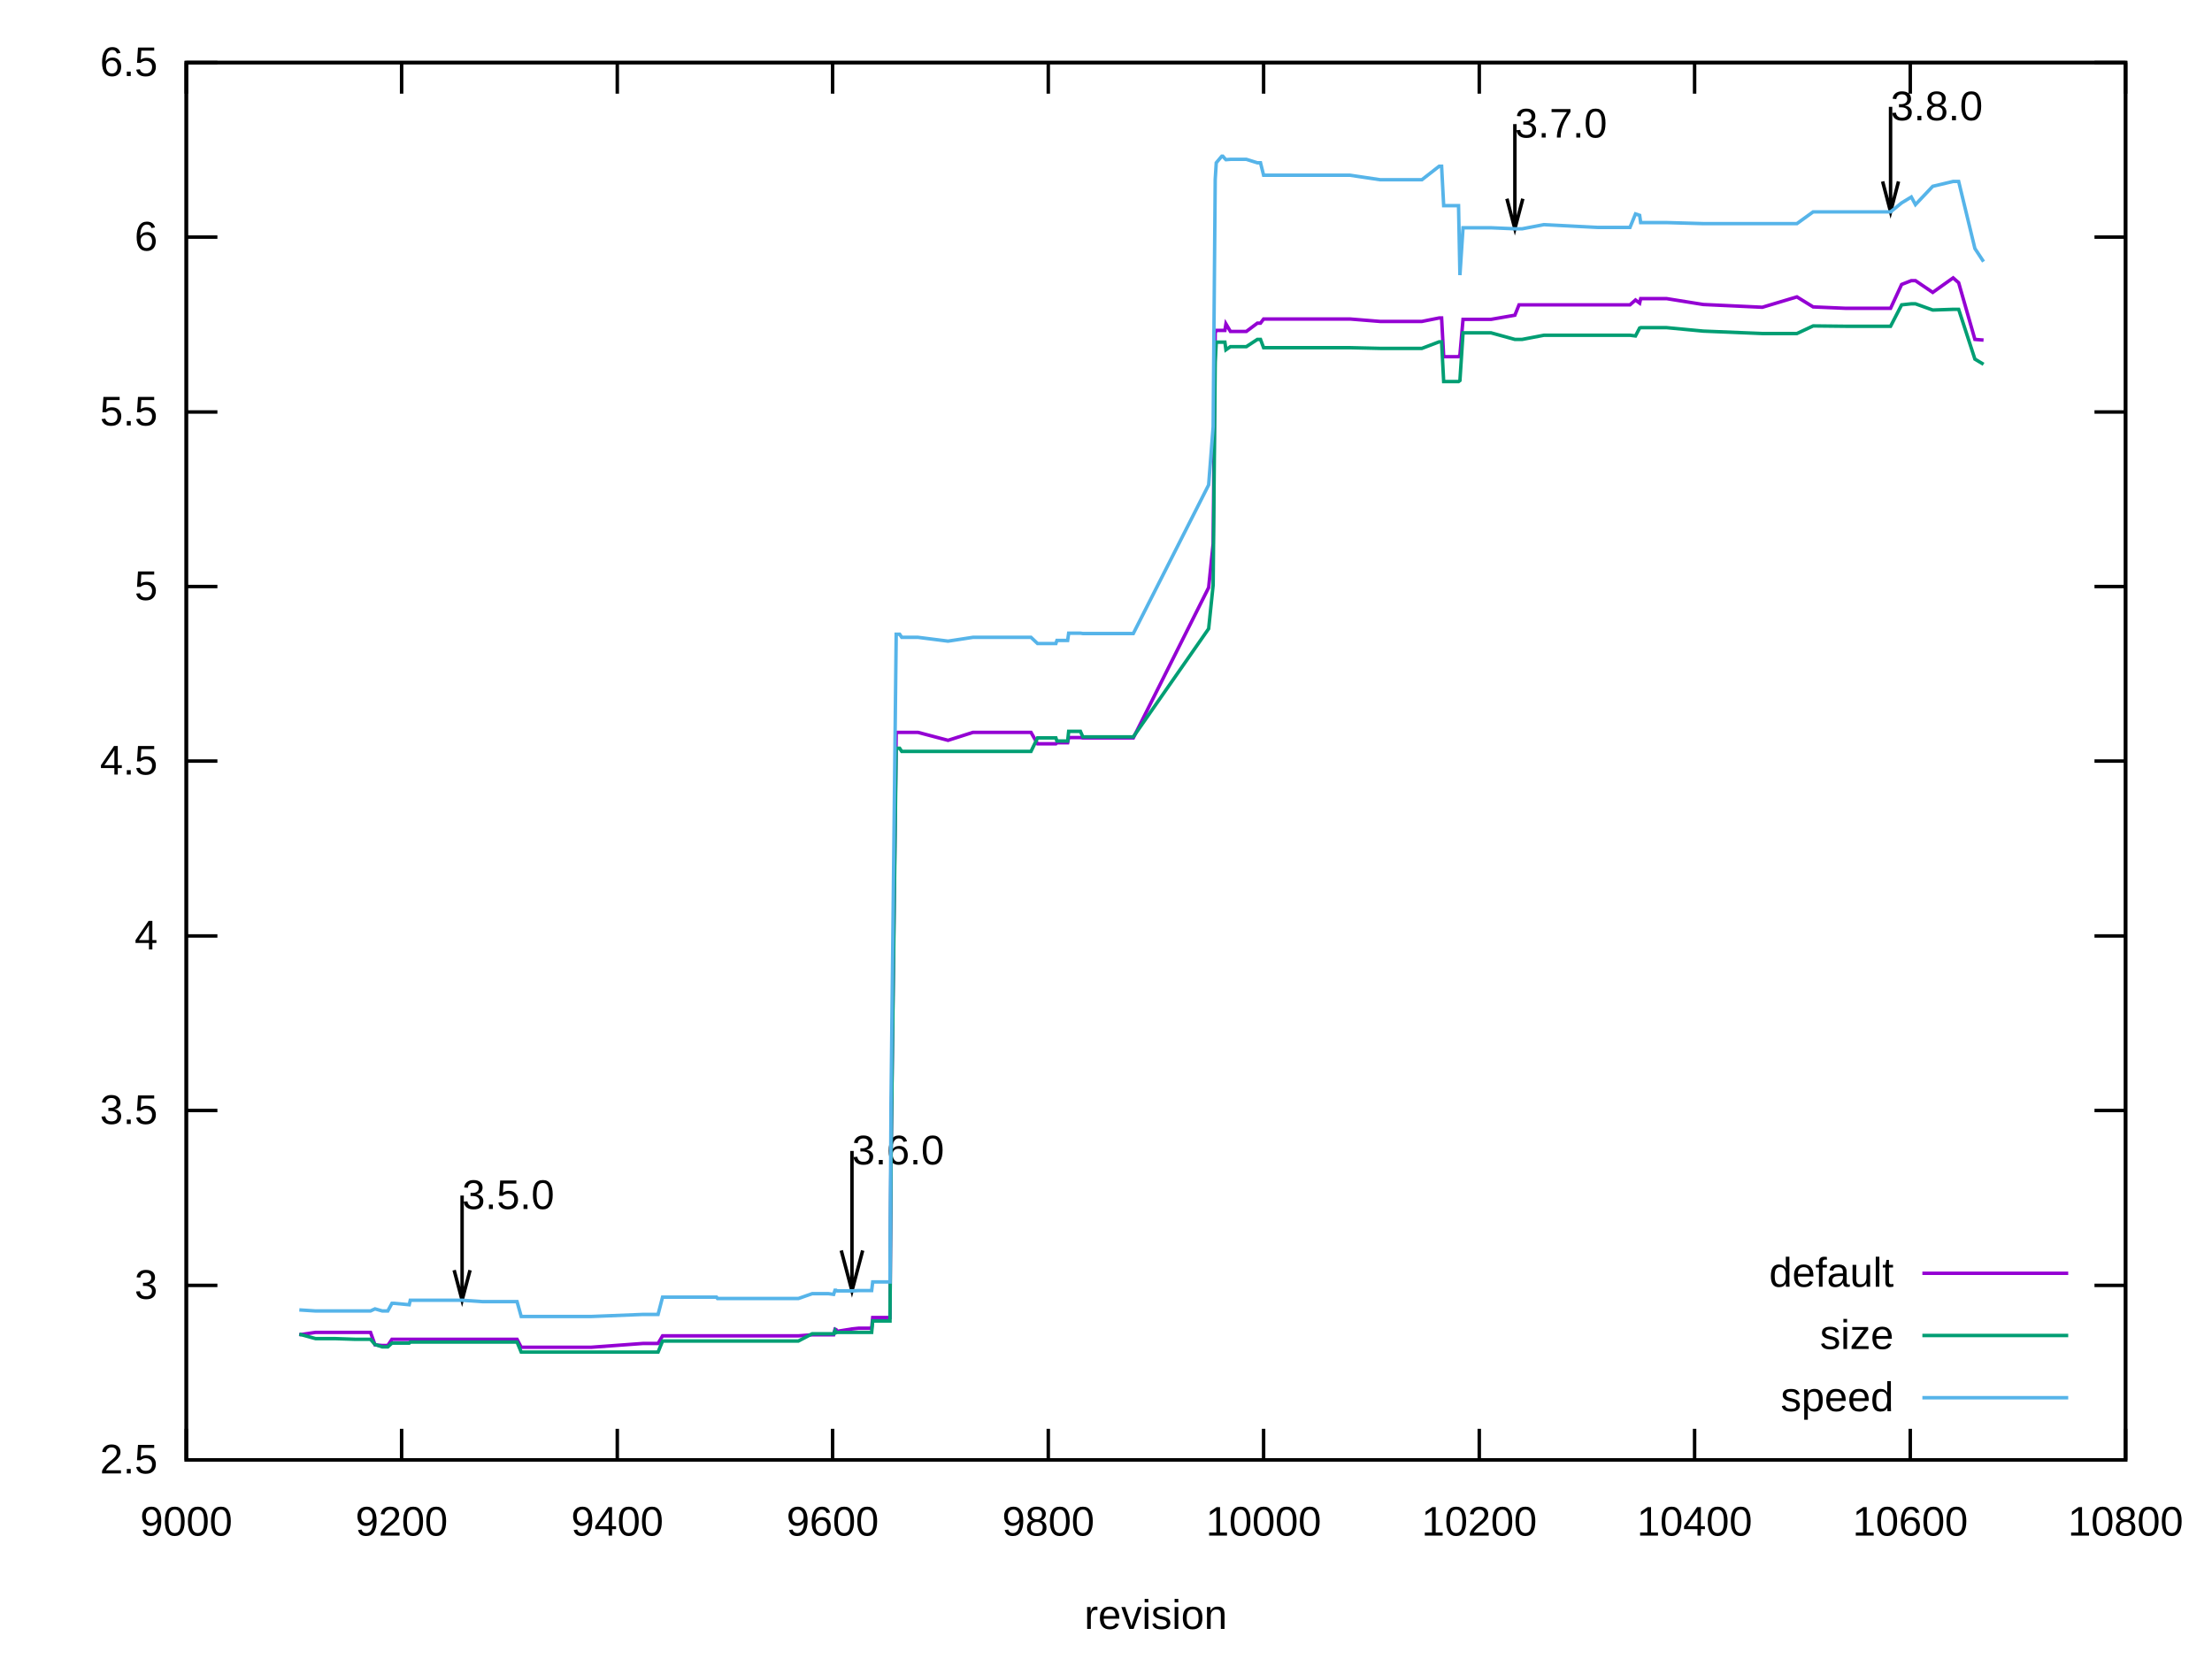
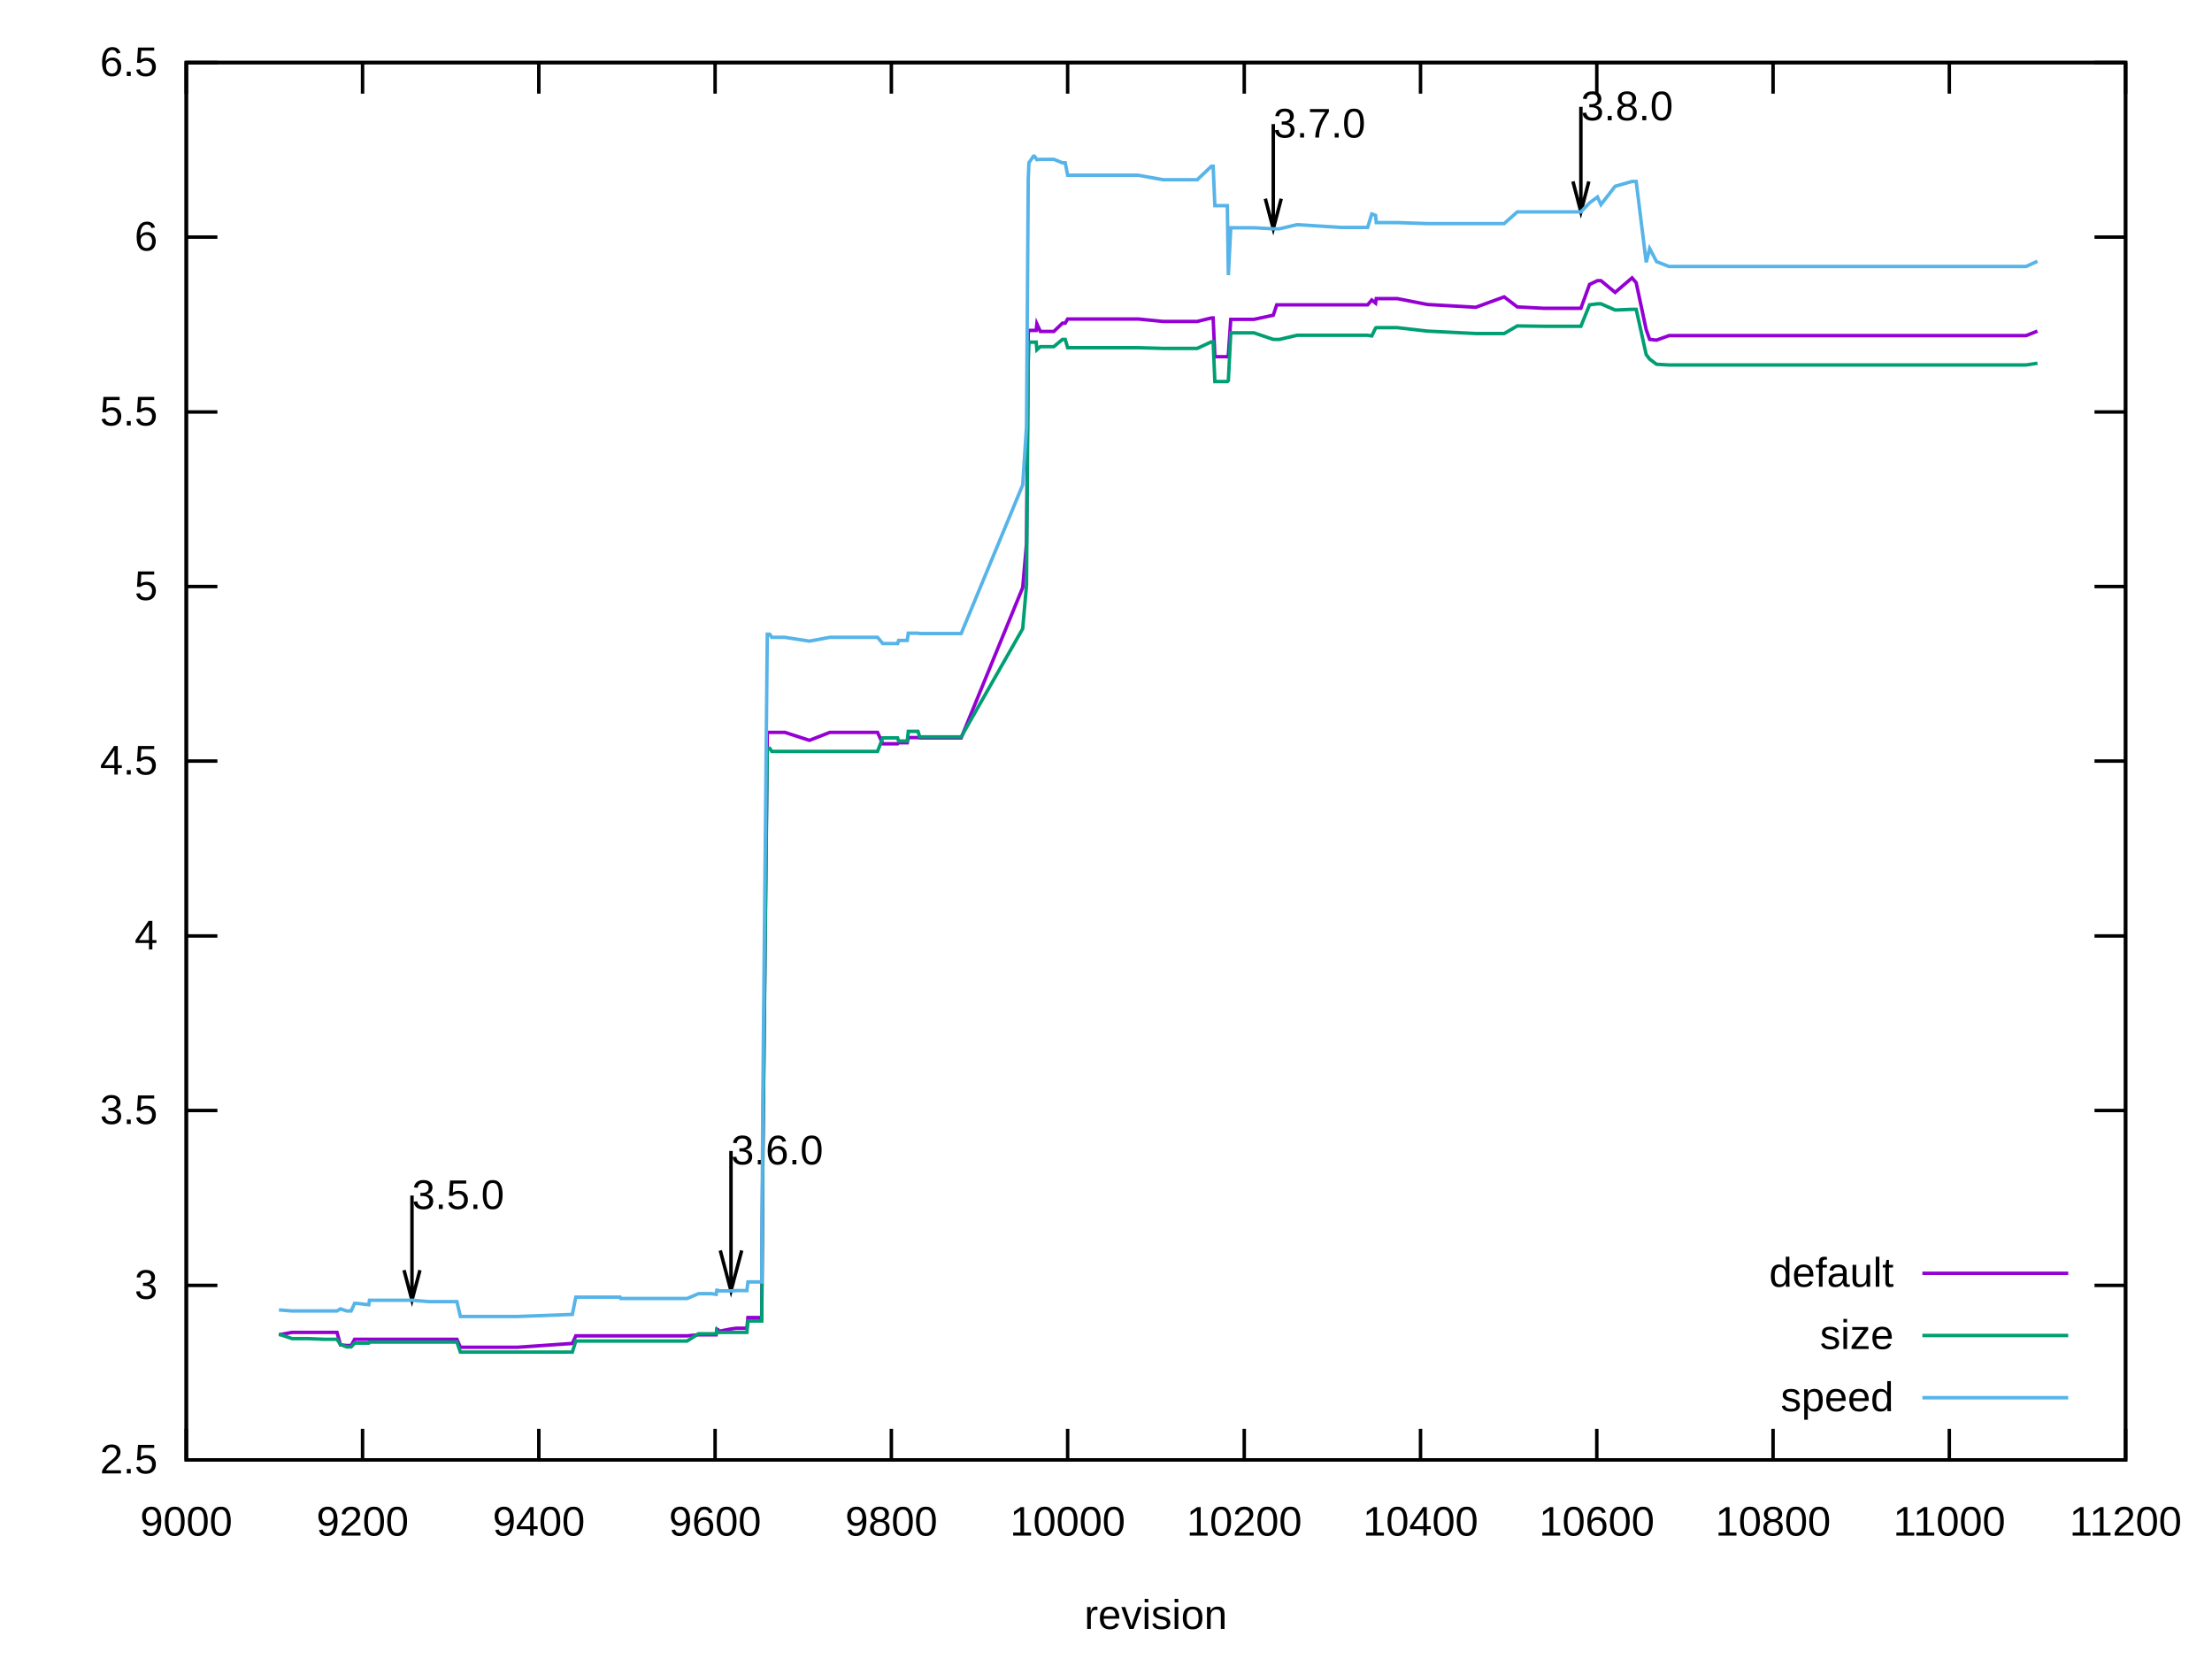
<svg xmlns="http://www.w3.org/2000/svg" xmlns:xlink="http://www.w3.org/1999/xlink" width="640" height="480" viewBox="0 0 640 480">
  <g id="gnuplot_canvas">
    <rect x="0" y="0" width="640" height="480" fill="none" />
    <defs>
      <circle id="gpDot" r="0.5" stroke-width="0.5" stroke="currentColor" />
      <path id="gpPt0" stroke-width="0.222" stroke="currentColor" d="M-1,0 h2 M0,-1 v2" />
      <path id="gpPt1" stroke-width="0.222" stroke="currentColor" d="M-1,-1 L1,1 M1,-1 L-1,1" />
      <path id="gpPt2" stroke-width="0.222" stroke="currentColor" d="M-1,0 L1,0 M0,-1 L0,1 M-1,-1 L1,1 M-1,1 L1,-1" />
      <rect id="gpPt3" stroke-width="0.222" stroke="currentColor" x="-1" y="-1" width="2" height="2" />
      <rect id="gpPt4" stroke-width="0.222" stroke="currentColor" fill="currentColor" x="-1" y="-1" width="2" height="2" />
      <circle id="gpPt5" stroke-width="0.222" stroke="currentColor" cx="0" cy="0" r="1" />
      <use xlink:href="#gpPt5" id="gpPt6" fill="currentColor" stroke="none" />
      <path id="gpPt7" stroke-width="0.222" stroke="currentColor" d="M0,-1.33 L-1.33,0.67 L1.33,0.67 z" />
      <use xlink:href="#gpPt7" id="gpPt8" fill="currentColor" stroke="none" />
      <use xlink:href="#gpPt7" id="gpPt9" stroke="currentColor" transform="rotate(180)" />
      <use xlink:href="#gpPt9" id="gpPt10" fill="currentColor" stroke="none" />
      <use xlink:href="#gpPt3" id="gpPt11" stroke="currentColor" transform="rotate(45)" />
      <use xlink:href="#gpPt11" id="gpPt12" fill="currentColor" stroke="none" />
      <path id="gpPt13" stroke-width="0.222" stroke="currentColor" d="M0,1.330 L1.265,0.411 L0.782,-1.067 L-0.782,-1.076 L-1.265,0.411 z" />
      <use xlink:href="#gpPt13" id="gpPt14" fill="currentColor" stroke="none" />
      <filter id="textbox" filterUnits="objectBoundingBox" x="0" y="0" height="1" width="1">
        <feFlood flood-color="white" flood-opacity="1" result="bgnd" />
        <feComposite in="SourceGraphic" in2="bgnd" operator="atop" />
      </filter>
      <filter id="greybox" filterUnits="objectBoundingBox" x="0" y="0" height="1" width="1">
        <feFlood flood-color="lightgrey" flood-opacity="1" result="grey" />
        <feComposite in="SourceGraphic" in2="grey" operator="atop" />
      </filter>
    </defs>
    <g fill="none" color="white" stroke="currentColor" stroke-width="1.00" stroke-linecap="butt" stroke-linejoin="miter">
</g>
    <g fill="none" color="black" stroke="currentColor" stroke-width="1.00" stroke-linecap="butt" stroke-linejoin="miter">
      <path stroke="black" d="M53.9,422.4 L62.9,422.4 M615.0,422.4 L606.0,422.4  " />
      <g transform="translate(45.6,426.3)" stroke="none" fill="black" font-family="Arial" font-size="12.00" text-anchor="end">
        <text>
          <tspan font-family="Arial"> 2.5</tspan>
        </text>
      </g>
    </g>
    <g fill="none" color="black" stroke="currentColor" stroke-width="1.00" stroke-linecap="butt" stroke-linejoin="miter">
      <path stroke="black" d="M53.9,371.9 L62.9,371.9 M615.0,371.9 L606.0,371.9  " />
      <g transform="translate(45.6,375.8)" stroke="none" fill="black" font-family="Arial" font-size="12.00" text-anchor="end">
        <text>
          <tspan font-family="Arial"> 3</tspan>
        </text>
      </g>
    </g>
    <g fill="none" color="black" stroke="currentColor" stroke-width="1.00" stroke-linecap="butt" stroke-linejoin="miter">
      <path stroke="black" d="M53.9,321.3 L62.9,321.3 M615.0,321.3 L606.0,321.3  " />
      <g transform="translate(45.6,325.2)" stroke="none" fill="black" font-family="Arial" font-size="12.00" text-anchor="end">
        <text>
          <tspan font-family="Arial"> 3.5</tspan>
        </text>
      </g>
    </g>
    <g fill="none" color="black" stroke="currentColor" stroke-width="1.00" stroke-linecap="butt" stroke-linejoin="miter">
      <path stroke="black" d="M53.9,270.8 L62.9,270.8 M615.0,270.8 L606.0,270.8  " />
      <g transform="translate(45.6,274.7)" stroke="none" fill="black" font-family="Arial" font-size="12.00" text-anchor="end">
        <text>
          <tspan font-family="Arial"> 4</tspan>
        </text>
      </g>
    </g>
    <g fill="none" color="black" stroke="currentColor" stroke-width="1.00" stroke-linecap="butt" stroke-linejoin="miter">
      <path stroke="black" d="M53.9,220.2 L62.9,220.2 M615.0,220.2 L606.0,220.2  " />
      <g transform="translate(45.6,224.1)" stroke="none" fill="black" font-family="Arial" font-size="12.00" text-anchor="end">
        <text>
          <tspan font-family="Arial"> 4.5</tspan>
        </text>
      </g>
    </g>
    <g fill="none" color="black" stroke="currentColor" stroke-width="1.00" stroke-linecap="butt" stroke-linejoin="miter">
      <path stroke="black" d="M53.9,169.7 L62.9,169.7 M615.0,169.7 L606.0,169.7  " />
      <g transform="translate(45.6,173.6)" stroke="none" fill="black" font-family="Arial" font-size="12.00" text-anchor="end">
        <text>
          <tspan font-family="Arial"> 5</tspan>
        </text>
      </g>
    </g>
    <g fill="none" color="black" stroke="currentColor" stroke-width="1.00" stroke-linecap="butt" stroke-linejoin="miter">
      <path stroke="black" d="M53.9,119.2 L62.9,119.2 M615.0,119.2 L606.0,119.2  " />
      <g transform="translate(45.6,123.1)" stroke="none" fill="black" font-family="Arial" font-size="12.00" text-anchor="end">
        <text>
          <tspan font-family="Arial"> 5.5</tspan>
        </text>
      </g>
    </g>
    <g fill="none" color="black" stroke="currentColor" stroke-width="1.00" stroke-linecap="butt" stroke-linejoin="miter">
      <path stroke="black" d="M53.9,68.6 L62.9,68.6 M615.0,68.6 L606.0,68.6  " />
      <g transform="translate(45.6,72.5)" stroke="none" fill="black" font-family="Arial" font-size="12.00" text-anchor="end">
        <text>
          <tspan font-family="Arial"> 6</tspan>
        </text>
      </g>
    </g>
    <g fill="none" color="black" stroke="currentColor" stroke-width="1.00" stroke-linecap="butt" stroke-linejoin="miter">
      <path stroke="black" d="M53.9,18.1 L62.9,18.1 M615.0,18.1 L606.0,18.1  " />
      <g transform="translate(45.6,22.0)" stroke="none" fill="black" font-family="Arial" font-size="12.00" text-anchor="end">
        <text>
          <tspan font-family="Arial"> 6.5</tspan>
        </text>
      </g>
    </g>
    <g fill="none" color="black" stroke="currentColor" stroke-width="1.00" stroke-linecap="butt" stroke-linejoin="miter">
      <path stroke="black" d="M53.9,422.4 L53.9,413.4 M53.9,18.1 L53.9,27.1  " />
      <g transform="translate(53.9,444.3)" stroke="none" fill="black" font-family="Arial" font-size="12.00" text-anchor="middle">
        <text>
          <tspan font-family="Arial"> 9000</tspan>
        </text>
      </g>
    </g>
    <g fill="none" color="black" stroke="currentColor" stroke-width="1.00" stroke-linecap="butt" stroke-linejoin="miter">
-       <path stroke="black" d="M116.2,422.4 L116.2,413.4 M116.2,18.1 L116.2,27.1  " />
-       <g transform="translate(116.2,444.3)" stroke="none" fill="black" font-family="Arial" font-size="12.00" text-anchor="middle">
+       <path stroke="black" d="M104.9,422.4 L104.9,413.4 M104.9,18.1 L104.9,27.1  " />
+       <g transform="translate(104.9,444.3)" stroke="none" fill="black" font-family="Arial" font-size="12.00" text-anchor="middle">
        <text>
          <tspan font-family="Arial"> 9200</tspan>
        </text>
      </g>
    </g>
    <g fill="none" color="black" stroke="currentColor" stroke-width="1.00" stroke-linecap="butt" stroke-linejoin="miter">
-       <path stroke="black" d="M178.6,422.4 L178.6,413.4 M178.6,18.1 L178.6,27.1  " />
-       <g transform="translate(178.6,444.3)" stroke="none" fill="black" font-family="Arial" font-size="12.00" text-anchor="middle">
+       <path stroke="black" d="M155.9,422.4 L155.9,413.4 M155.9,18.1 L155.9,27.1  " />
+       <g transform="translate(155.9,444.3)" stroke="none" fill="black" font-family="Arial" font-size="12.00" text-anchor="middle">
        <text>
          <tspan font-family="Arial"> 9400</tspan>
        </text>
      </g>
    </g>
    <g fill="none" color="black" stroke="currentColor" stroke-width="1.00" stroke-linecap="butt" stroke-linejoin="miter">
-       <path stroke="black" d="M240.9,422.4 L240.9,413.4 M240.9,18.1 L240.9,27.1  " />
-       <g transform="translate(240.9,444.3)" stroke="none" fill="black" font-family="Arial" font-size="12.00" text-anchor="middle">
+       <path stroke="black" d="M206.9,422.4 L206.9,413.4 M206.9,18.1 L206.9,27.1  " />
+       <g transform="translate(206.9,444.3)" stroke="none" fill="black" font-family="Arial" font-size="12.00" text-anchor="middle">
        <text>
          <tspan font-family="Arial"> 9600</tspan>
        </text>
      </g>
    </g>
    <g fill="none" color="black" stroke="currentColor" stroke-width="1.00" stroke-linecap="butt" stroke-linejoin="miter">
-       <path stroke="black" d="M303.3,422.4 L303.3,413.4 M303.3,18.1 L303.3,27.1  " />
-       <g transform="translate(303.3,444.3)" stroke="none" fill="black" font-family="Arial" font-size="12.00" text-anchor="middle">
+       <path stroke="black" d="M257.9,422.4 L257.9,413.4 M257.9,18.1 L257.9,27.1  " />
+       <g transform="translate(257.9,444.3)" stroke="none" fill="black" font-family="Arial" font-size="12.00" text-anchor="middle">
        <text>
          <tspan font-family="Arial"> 9800</tspan>
        </text>
      </g>
    </g>
    <g fill="none" color="black" stroke="currentColor" stroke-width="1.00" stroke-linecap="butt" stroke-linejoin="miter">
-       <path stroke="black" d="M365.6,422.4 L365.6,413.4 M365.6,18.1 L365.6,27.1  " />
-       <g transform="translate(365.6,444.3)" stroke="none" fill="black" font-family="Arial" font-size="12.00" text-anchor="middle">
+       <path stroke="black" d="M308.9,422.4 L308.9,413.4 M308.9,18.1 L308.9,27.1  " />
+       <g transform="translate(308.9,444.3)" stroke="none" fill="black" font-family="Arial" font-size="12.00" text-anchor="middle">
        <text>
          <tspan font-family="Arial"> 10000</tspan>
        </text>
      </g>
    </g>
    <g fill="none" color="black" stroke="currentColor" stroke-width="1.00" stroke-linecap="butt" stroke-linejoin="miter">
-       <path stroke="black" d="M428.0,422.4 L428.0,413.4 M428.0,18.1 L428.0,27.1  " />
-       <g transform="translate(428.0,444.3)" stroke="none" fill="black" font-family="Arial" font-size="12.00" text-anchor="middle">
+       <path stroke="black" d="M360.0,422.4 L360.0,413.4 M360.0,18.1 L360.0,27.1  " />
+       <g transform="translate(360.0,444.3)" stroke="none" fill="black" font-family="Arial" font-size="12.00" text-anchor="middle">
        <text>
          <tspan font-family="Arial"> 10200</tspan>
        </text>
      </g>
    </g>
    <g fill="none" color="black" stroke="currentColor" stroke-width="1.00" stroke-linecap="butt" stroke-linejoin="miter">
-       <path stroke="black" d="M490.3,422.4 L490.3,413.4 M490.3,18.1 L490.3,27.1  " />
-       <g transform="translate(490.3,444.3)" stroke="none" fill="black" font-family="Arial" font-size="12.00" text-anchor="middle">
+       <path stroke="black" d="M411.0,422.4 L411.0,413.4 M411.0,18.1 L411.0,27.1  " />
+       <g transform="translate(411.0,444.3)" stroke="none" fill="black" font-family="Arial" font-size="12.00" text-anchor="middle">
        <text>
          <tspan font-family="Arial"> 10400</tspan>
        </text>
      </g>
    </g>
    <g fill="none" color="black" stroke="currentColor" stroke-width="1.00" stroke-linecap="butt" stroke-linejoin="miter">
-       <path stroke="black" d="M552.7,422.4 L552.7,413.4 M552.7,18.1 L552.7,27.1  " />
-       <g transform="translate(552.7,444.3)" stroke="none" fill="black" font-family="Arial" font-size="12.00" text-anchor="middle">
+       <path stroke="black" d="M462.0,422.4 L462.0,413.4 M462.0,18.1 L462.0,27.1  " />
+       <g transform="translate(462.0,444.3)" stroke="none" fill="black" font-family="Arial" font-size="12.00" text-anchor="middle">
        <text>
          <tspan font-family="Arial"> 10600</tspan>
+         </text>
+       </g>
+     </g>
+     <g fill="none" color="black" stroke="currentColor" stroke-width="1.00" stroke-linecap="butt" stroke-linejoin="miter">
+       <path stroke="black" d="M513.0,422.4 L513.0,413.4 M513.0,18.1 L513.0,27.1  " />
+       <g transform="translate(513.0,444.3)" stroke="none" fill="black" font-family="Arial" font-size="12.00" text-anchor="middle">
+         <text>
+           <tspan font-family="Arial"> 10800</tspan>
+         </text>
+       </g>
+     </g>
+     <g fill="none" color="black" stroke="currentColor" stroke-width="1.00" stroke-linecap="butt" stroke-linejoin="miter">
+       <path stroke="black" d="M564.0,422.4 L564.0,413.4 M564.0,18.1 L564.0,27.1  " />
+       <g transform="translate(564.0,444.3)" stroke="none" fill="black" font-family="Arial" font-size="12.00" text-anchor="middle">
+         <text>
+           <tspan font-family="Arial"> 11000</tspan>
        </text>
      </g>
    </g>
    <g fill="none" color="black" stroke="currentColor" stroke-width="1.00" stroke-linecap="butt" stroke-linejoin="miter">
      <path stroke="black" d="M615.0,422.4 L615.0,413.4 M615.0,18.1 L615.0,27.1  " />
      <g transform="translate(615.0,444.3)" stroke="none" fill="black" font-family="Arial" font-size="12.00" text-anchor="middle">
        <text>
-           <tspan font-family="Arial"> 10800</tspan>
+           <tspan font-family="Arial"> 11200</tspan>
        </text>
      </g>
    </g>
    <g fill="none" color="black" stroke="currentColor" stroke-width="1.00" stroke-linecap="butt" stroke-linejoin="miter">
</g>
    <g fill="none" color="black" stroke="currentColor" stroke-width="1.00" stroke-linecap="butt" stroke-linejoin="miter">
      <path stroke="black" d="M53.9,18.1 L53.9,422.4 L615.0,422.4 L615.0,18.1 L53.9,18.1 Z  " />
-       <g transform="translate(133.7,349.8)" stroke="none" fill="black" font-family="Arial" font-size="12.00" text-anchor="start">
+       <g transform="translate(119.2,349.8)" stroke="none" fill="black" font-family="Arial" font-size="12.00" text-anchor="start">
        <text>
          <tspan font-family="Arial">3.5.0</tspan>
        </text>
      </g>
-       <g transform="translate(246.5,336.9)" stroke="none" fill="black" font-family="Arial" font-size="12.00" text-anchor="start">
+       <g transform="translate(211.5,336.9)" stroke="none" fill="black" font-family="Arial" font-size="12.00" text-anchor="start">
        <text>
          <tspan font-family="Arial">3.6.0</tspan>
        </text>
      </g>
-       <g transform="translate(438.3,39.8)" stroke="none" fill="black" font-family="Arial" font-size="12.00" text-anchor="start">
+       <g transform="translate(368.4,39.8)" stroke="none" fill="black" font-family="Arial" font-size="12.00" text-anchor="start">
        <text>
          <tspan font-family="Arial">3.7.0</tspan>
        </text>
      </g>
-       <g transform="translate(547.0,34.8)" stroke="none" fill="black" font-family="Arial" font-size="12.00" text-anchor="start">
+       <g transform="translate(457.4,34.8)" stroke="none" fill="black" font-family="Arial" font-size="12.00" text-anchor="start">
        <text>
          <tspan font-family="Arial">3.8.0</tspan>
        </text>
      </g>
-       <path stroke="black" d="M131.4,367.5 L133.7,376.2 L136.0,367.5 M133.7,345.9 L133.7,376.2 M243.4,361.8 L246.5,373.5 L249.6,361.8   M246.5,333.0 L246.5,373.5 M436.0,57.5 L438.3,66.2 L440.6,57.5 M438.3,35.9 L438.3,66.2 M544.7,52.5   L547.0,61.3 L549.3,52.5 M547.0,30.9 L547.0,61.3  " />
+       <path stroke="black" d="M116.9,367.5 L119.2,376.2 L121.5,367.5 M119.2,345.9 L119.2,376.2 M208.4,361.8 L211.5,373.5 L214.6,361.8   M211.5,333.0 L211.5,373.5 M366.1,57.5 L368.4,66.2 L370.7,57.5 M368.4,35.9 L368.4,66.2 M455.1,52.5   L457.4,61.3 L459.7,52.5 M457.4,30.9 L457.4,61.3  " />
    </g>
    <g fill="none" color="black" stroke="currentColor" stroke-width="1.00" stroke-linecap="butt" stroke-linejoin="miter">
      <g transform="translate(334.4,471.3)" stroke="none" fill="black" font-family="Arial" font-size="12.00" text-anchor="middle">
        <text>
          <tspan font-family="Arial">revision</tspan>
        </text>
      </g>
    </g>
    <g fill="none" color="black" stroke="currentColor" stroke-width="1.00" stroke-linecap="butt" stroke-linejoin="miter">
</g>
    <g id="gnuplot_plot_1">
      <g fill="none" color="black" stroke="currentColor" stroke-width="1.00" stroke-linecap="butt" stroke-linejoin="miter">
        <g transform="translate(547.9,372.3)" stroke="none" fill="black" font-family="Arial" font-size="12.00" text-anchor="end">
          <text>
            <tspan font-family="Arial">default</tspan>
          </text>
        </g>
      </g>
      <g fill="none" color="black" stroke="currentColor" stroke-width="1.00" stroke-linecap="butt" stroke-linejoin="miter">
-         <path stroke="rgb(148,   0, 211)" d="M556.2,368.4 L598.4,368.4 M86.6,386.2 L91.3,385.5 L92.6,385.5 L93.5,385.5 L96.9,385.5 L102.8,385.5   L107.2,385.5 L108.5,389.1 L110.6,389.3 L112.2,389.3 L113.4,387.5 L114.1,387.5 L118.4,387.5 L118.7,387.5   L121.9,387.5 L126.5,387.5 L133.7,387.5 L139.6,387.5 L144.6,387.5 L149.6,387.5 L150.8,389.8 L153.3,389.8   L164.2,389.8 L171.1,389.8 L186.1,388.7 L190.4,388.7 L191.7,386.5 L192.6,386.5 L194.8,386.5 L197.6,386.5   L202.9,386.5 L205.7,386.5 L207.3,386.5 L207.6,386.5 L209.1,386.5 L216.3,386.5 L222.2,386.5 L225.3,386.5   L231.0,386.5 L235.0,386.2 L237.5,386.2 L239.7,386.2 L241.2,386.2 L241.6,384.6 L241.9,384.7 L242.2,385.2   L246.5,384.5 L248.4,384.3 L250.9,384.3 L251.8,384.3 L252.2,384.3 L252.5,381.2 L252.8,381.2 L253.4,381.2   L255.0,381.2 L255.3,381.2 L256.2,381.2 L256.8,381.2 L257.5,381.2 L257.8,334.9 L259.3,211.9 L260.3,211.9   L260.9,211.9 L261.2,211.9 L261.5,211.9 L265.6,211.9 L274.3,214.2 L281.5,211.9 L284.6,211.9 L286.8,211.9   L288.0,211.9 L291.1,211.9 L292.1,211.9 L292.4,211.9 L292.7,211.9 L293.0,211.9 L294.9,211.9 L298.3,211.9   L300.2,215.2 L300.5,215.2 L301.1,215.2 L302.3,215.2 L304.2,215.2 L305.5,215.2 L305.8,214.9 L308.0,214.9   L308.9,214.9 L309.2,213.4 L309.5,213.4 L312.6,213.4 L313.3,213.5 L314.5,213.5 L327.9,213.5 L349.7,170.0   L351.0,157.3 L351.6,96.3 L351.9,95.6 L353.5,95.6 L353.8,95.6 L354.4,95.6 L354.7,93.7 L356.0,95.9   L358.1,95.9 L360.6,95.9 L363.8,93.5 L364.7,93.5 L365.6,92.3 L370.9,92.3 L380.6,92.3 L383.7,92.3   L387.1,92.3 L388.1,92.3 L389.6,92.3 L390.6,92.3 L399.3,93.0 L404.3,93.0 L411.4,93.0 L416.4,92.0   L417.1,92.0 L417.7,103.2 L419.9,103.2 L422.0,103.2 L422.4,102.7 L423.3,92.4 L425.5,92.4 L430.8,92.4   L431.4,92.4 L438.3,91.2 L439.5,88.2 L440.4,88.2 L446.7,88.2 L462.3,88.2 L463.5,88.2 L471.6,88.2   L473.2,86.8 L474.4,87.7 L474.7,86.4 L479.7,86.4 L480.0,86.4 L482.2,86.4 L492.8,88.1 L509.9,88.9   L519.9,85.9 L524.6,88.8 L534.0,89.2 L539.6,89.2 L547.0,89.2 L550.2,82.3 L553.0,81.2 L554.2,81.2   L559.2,84.6 L565.1,80.4 L566.7,81.8 L571.4,98.2 L573.9,98.4  " />
+         <path stroke="rgb(148,   0, 211)" d="M556.2,368.4 L598.4,368.4 M80.7,386.2 L84.5,385.5 L85.5,385.5 L86.3,385.5 L89.1,385.5 L93.9,385.5   L97.5,385.5 L98.5,389.1 L100.3,389.3 L101.6,389.3 L102.6,387.5 L103.1,387.5 L106.7,387.5 L106.9,387.5   L109.5,387.5 L113.3,387.5 L119.2,387.5 L124.0,387.5 L128.1,387.5 L132.2,387.5 L133.2,389.8 L135.3,389.8   L144.2,389.8 L149.8,389.8 L165.6,388.7 L166.6,386.5 L167.4,386.5 L169.2,386.5 L171.5,386.5 L175.8,386.5   L178.1,386.5 L179.4,386.5 L179.6,386.5 L180.9,386.5 L186.8,386.5 L191.6,386.5 L194.2,386.5 L198.8,386.5   L202.1,386.2 L204.1,386.2 L205.9,386.2 L207.2,386.2 L207.4,384.6 L207.7,384.7 L207.9,385.2 L211.5,384.5   L213.0,384.3 L215.1,384.3 L215.9,384.3 L216.1,384.3 L216.4,381.2 L216.6,381.2 L217.1,381.2 L218.4,381.2   L218.7,381.2 L219.4,381.2 L219.9,381.2 L220.4,381.2 L220.7,334.9 L222.0,211.9 L222.7,211.9 L223.3,211.9   L223.5,211.9 L223.8,211.9 L227.1,211.9 L234.2,214.2 L240.1,211.9 L242.6,211.9 L244.4,211.9 L245.4,211.9   L248.0,211.9 L248.8,211.9 L249.0,211.9 L249.3,211.9 L249.5,211.9 L251.1,211.9 L253.9,211.9 L255.4,215.2   L255.6,215.2 L256.2,215.2 L257.2,215.2 L258.7,215.2 L259.7,215.2 L260.0,214.9 L261.8,214.9 L262.5,214.9   L262.8,213.4 L263.0,213.4 L265.6,213.4 L266.1,213.5 L267.1,213.5 L278.1,213.5 L295.9,170.0 L297.0,157.3   L297.5,96.3 L297.7,95.6 L299.0,95.6 L299.3,95.6 L299.8,95.6 L300.0,93.7 L301.0,95.9 L302.8,95.9   L304.9,95.9 L307.4,93.5 L308.2,93.5 L308.9,92.3 L313.3,92.3 L321.2,92.3 L323.7,92.3 L326.5,92.3   L327.3,92.3 L328.6,92.3 L329.3,92.3 L336.5,93.0 L340.6,93.0 L346.4,93.0 L350.5,92.0 L351.0,92.0   L351.5,103.2 L353.3,103.2 L355.1,103.2 L355.4,102.7 L356.1,92.4 L357.9,92.4 L362.2,92.4 L362.8,92.4   L368.4,91.2 L369.4,88.2 L370.2,88.2 L375.3,88.2 L388.0,88.2 L389.0,88.2 L395.7,88.2 L396.9,86.8   L398.0,87.7 L398.2,86.4 L402.3,86.4 L402.5,86.4 L404.3,86.4 L413.0,88.1 L427.0,88.9 L435.2,85.9   L439.0,88.8 L446.7,89.2 L451.3,89.2 L457.4,89.2 L459.9,82.3 L462.2,81.2 L463.2,81.2 L467.3,84.6   L472.2,80.4 L473.4,81.8 L476.3,95.4 L477.3,98.2 L479.3,98.4 L482.9,97.1 L506.6,97.1 L508.4,97.1   L509.4,97.1 L509.7,97.1 L509.9,97.1 L510.4,97.1 L513.0,97.1 L538.5,97.1 L553.8,97.1 L557.4,97.1   L586.2,97.1 L589.5,95.8  " />
      </g>
    </g>
    <g id="gnuplot_plot_2">
      <g fill="none" color="black" stroke="currentColor" stroke-width="1.00" stroke-linecap="butt" stroke-linejoin="miter">
        <g transform="translate(547.9,390.3)" stroke="none" fill="black" font-family="Arial" font-size="12.00" text-anchor="end">
          <text>
            <tspan font-family="Arial">size</tspan>
          </text>
        </g>
      </g>
      <g fill="none" color="black" stroke="currentColor" stroke-width="1.00" stroke-linecap="butt" stroke-linejoin="miter">
-         <path stroke="rgb(  0, 158, 115)" d="M556.2,386.4 L598.4,386.4 M86.6,386.0 L91.3,387.3 L92.6,387.3 L93.5,387.3 L96.9,387.3 L102.8,387.5   L107.2,387.5 L108.5,389.0 L110.6,389.7 L112.2,389.7 L113.4,388.6 L114.1,388.6 L118.4,388.6 L118.7,388.3   L121.9,388.3 L126.5,388.3 L133.7,388.3 L139.6,388.3 L144.6,388.3 L149.6,388.3 L150.8,391.2 L153.3,391.2   L164.2,391.2 L171.1,391.2 L186.1,391.2 L190.4,391.2 L191.7,388.0 L192.6,388.0 L194.8,388.0 L197.6,388.0   L202.9,388.0 L205.7,388.0 L207.3,388.0 L207.6,388.0 L209.1,388.0 L216.3,388.0 L222.2,388.0 L225.3,388.0   L231.0,388.0 L235.0,385.9 L237.5,385.9 L239.7,385.9 L241.2,385.9 L241.6,385.0 L241.9,385.6 L242.2,385.5   L246.5,385.5 L248.4,385.5 L250.9,385.5 L251.8,385.5 L252.2,385.5 L252.5,382.2 L252.8,382.2 L253.4,382.2   L255.0,382.2 L255.3,382.2 L256.2,382.2 L256.8,382.2 L257.5,382.2 L257.8,336.2 L259.3,216.5 L260.3,216.5   L260.9,217.4 L261.2,217.4 L261.5,217.4 L265.6,217.4 L274.3,217.4 L281.5,217.4 L284.6,217.4 L286.8,217.4   L288.0,217.4 L291.1,217.4 L292.1,217.4 L292.4,217.4 L292.7,217.4 L293.0,217.4 L294.9,217.4 L298.3,217.4   L300.2,213.5 L300.5,213.5 L301.1,213.5 L302.3,213.5 L304.2,213.5 L305.5,213.5 L305.8,214.4 L308.0,214.4   L308.9,214.4 L309.2,211.6 L309.5,211.6 L312.6,211.6 L313.3,213.2 L314.5,213.2 L327.9,213.2 L349.7,181.9   L351.0,169.3 L351.6,104.7 L351.9,99.0 L353.5,99.0 L353.8,99.0 L354.4,99.0 L354.7,101.2 L356.0,100.3   L358.1,100.3 L360.6,100.3 L363.8,98.2 L364.7,98.2 L365.6,100.6 L370.9,100.6 L380.6,100.6 L383.7,100.6   L387.1,100.6 L388.1,100.6 L389.6,100.6 L390.6,100.6 L399.3,100.8 L404.3,100.8 L411.4,100.8 L416.4,98.9   L417.1,98.9 L417.7,110.4 L419.9,110.4 L422.0,110.4 L422.4,110.1 L423.3,96.3 L425.5,96.3 L430.8,96.3   L431.4,96.3 L438.3,98.2 L439.5,98.2 L440.4,98.2 L446.7,97.0 L462.3,97.0 L463.5,97.0 L471.6,97.0   L473.2,97.2 L474.4,94.9 L474.7,94.8 L479.7,94.8 L480.0,94.8 L482.2,94.8 L492.8,95.8 L509.9,96.5   L519.9,96.5 L524.6,94.3 L534.0,94.4 L539.6,94.4 L547.0,94.4 L550.2,88.2 L553.0,87.9 L554.2,87.9   L559.2,89.7 L565.1,89.5 L566.7,89.5 L571.4,103.9 L573.9,105.4  " />
+         <path stroke="rgb(  0, 158, 115)" d="M556.2,386.4 L598.4,386.4 M80.7,386.0 L84.5,387.3 L85.5,387.3 L86.3,387.3 L89.1,387.3 L93.9,387.5   L97.5,387.5 L98.5,389.0 L100.3,389.7 L101.6,389.7 L102.6,388.6 L103.1,388.6 L106.7,388.6 L106.9,388.3   L109.5,388.3 L113.3,388.3 L119.2,388.3 L124.0,388.3 L128.1,388.3 L132.2,388.3 L133.2,391.2 L135.3,391.2   L144.2,391.2 L149.8,391.2 L165.6,391.2 L166.6,388.0 L167.4,388.0 L169.2,388.0 L171.5,388.0 L175.8,388.0   L178.1,388.0 L179.4,388.0 L179.6,388.0 L180.9,388.0 L186.8,388.0 L191.6,388.0 L194.2,388.0 L198.8,388.0   L202.1,385.9 L204.1,385.9 L205.9,385.9 L207.2,385.9 L207.4,385.0 L207.7,385.6 L207.9,385.5 L211.5,385.5   L213.0,385.5 L215.1,385.5 L215.9,385.5 L216.1,385.5 L216.4,382.2 L216.6,382.2 L217.1,382.2 L218.4,382.2   L218.7,382.2 L219.4,382.2 L219.9,382.2 L220.4,382.2 L220.7,336.2 L222.0,216.5 L222.7,216.5 L223.3,217.4   L223.5,217.4 L223.8,217.4 L227.1,217.4 L234.2,217.4 L240.1,217.4 L242.6,217.4 L244.4,217.4 L245.4,217.4   L248.0,217.4 L248.8,217.4 L249.0,217.4 L249.3,217.4 L249.5,217.4 L251.1,217.4 L253.9,217.4 L255.4,213.5   L255.6,213.5 L256.2,213.5 L257.2,213.5 L258.7,213.5 L259.7,213.5 L260.0,214.4 L261.8,214.4 L262.5,214.4   L262.8,211.6 L263.0,211.6 L265.6,211.6 L266.1,213.2 L267.1,213.2 L278.1,213.2 L295.9,181.9 L297.0,169.3   L297.5,104.7 L297.7,99.0 L299.0,99.0 L299.3,99.0 L299.8,99.0 L300.0,101.2 L301.0,100.3 L302.8,100.3   L304.9,100.3 L307.4,98.2 L308.2,98.2 L308.9,100.6 L313.3,100.6 L321.2,100.6 L323.7,100.6 L326.5,100.6   L327.3,100.6 L328.6,100.6 L329.3,100.6 L336.5,100.8 L340.6,100.8 L346.4,100.8 L350.5,98.9 L351.0,98.9   L351.5,110.4 L353.3,110.4 L355.1,110.4 L355.4,110.1 L356.1,96.3 L357.9,96.3 L362.2,96.3 L362.8,96.3   L368.4,98.2 L369.4,98.2 L370.2,98.2 L375.3,97.0 L388.0,97.0 L389.0,97.0 L395.7,97.0 L396.9,97.2   L398.0,94.9 L398.2,94.8 L402.3,94.8 L402.5,94.8 L404.3,94.8 L413.0,95.8 L427.0,96.5 L435.2,96.5   L439.0,94.3 L446.7,94.4 L451.3,94.4 L457.4,94.4 L459.9,88.2 L462.2,87.9 L463.2,87.9 L467.3,89.7   L472.2,89.5 L473.4,89.5 L476.3,102.6 L477.3,103.9 L479.3,105.4 L482.9,105.6 L506.6,105.6 L508.4,105.6   L509.4,105.6 L509.7,105.6 L509.9,105.6 L510.4,105.6 L513.0,105.6 L538.5,105.6 L553.8,105.6 L557.4,105.6   L586.2,105.6 L589.5,105.1  " />
      </g>
    </g>
    <g id="gnuplot_plot_3">
      <g fill="none" color="black" stroke="currentColor" stroke-width="1.00" stroke-linecap="butt" stroke-linejoin="miter">
        <g transform="translate(547.9,408.3)" stroke="none" fill="black" font-family="Arial" font-size="12.00" text-anchor="end">
          <text>
            <tspan font-family="Arial">speed</tspan>
          </text>
        </g>
      </g>
      <g fill="none" color="black" stroke="currentColor" stroke-width="1.00" stroke-linecap="butt" stroke-linejoin="miter">
-         <path stroke="rgb( 86, 180, 233)" d="M556.2,404.4 L598.4,404.4 M86.6,379.0 L91.3,379.3 L92.6,379.3 L93.5,379.3 L96.9,379.3 L102.8,379.3   L107.2,379.3 L108.5,378.7 L110.6,379.3 L112.2,379.3 L113.4,377.1 L114.1,377.1 L118.4,377.5 L118.7,376.2   L121.9,376.2 L126.5,376.2 L133.7,376.2 L139.6,376.6 L144.6,376.6 L149.6,376.6 L150.8,380.9 L153.3,380.9   L164.2,380.9 L171.1,380.9 L186.1,380.3 L190.4,380.3 L191.7,375.3 L192.6,375.3 L194.8,375.3 L197.6,375.3   L202.9,375.3 L205.7,375.3 L207.3,375.3 L207.6,375.7 L209.1,375.7 L216.3,375.7 L222.2,375.7 L225.3,375.7   L231.0,375.7 L235.0,374.3 L237.5,374.3 L239.7,374.3 L241.2,374.5 L241.6,373.3 L241.9,373.3 L242.2,373.5   L246.5,373.5 L248.4,373.4 L250.9,373.4 L251.8,373.4 L252.2,373.4 L252.5,370.9 L252.8,370.9 L253.4,370.9   L255.0,370.9 L255.3,370.9 L256.2,370.9 L256.8,370.9 L257.5,370.9 L257.8,318.7 L259.3,183.5 L260.3,183.5   L260.9,184.4 L261.2,184.4 L261.5,184.4 L265.6,184.4 L274.3,185.5 L281.5,184.4 L284.6,184.4 L286.8,184.4   L288.0,184.4 L291.1,184.4 L292.1,184.4 L292.4,184.4 L292.7,184.4 L293.0,184.4 L294.9,184.4 L298.3,184.4   L300.2,186.2 L300.5,186.2 L301.1,186.2 L302.3,186.2 L304.2,186.2 L305.5,186.2 L305.8,185.3 L308.0,185.3   L308.9,185.3 L309.2,183.2 L309.5,183.2 L312.6,183.2 L313.3,183.3 L314.5,183.3 L327.9,183.3 L349.7,140.3   L351.0,123.5 L351.6,51.9 L351.9,47.1 L353.5,45.2 L353.8,45.2 L354.4,45.9 L354.7,46.2 L356.0,46.1   L358.1,46.1 L360.6,46.1 L363.8,47.1 L364.7,47.1 L365.6,50.7 L370.9,50.7 L380.6,50.7 L383.7,50.7   L387.1,50.7 L388.1,50.7 L389.6,50.7 L390.6,50.7 L399.3,52.0 L404.3,52.0 L411.4,52.0 L416.4,48.1   L417.1,48.1 L417.7,59.5 L419.9,59.5 L422.0,59.5 L422.4,79.6 L423.3,65.9 L425.5,65.9 L430.8,65.9   L431.4,65.9 L438.3,66.2 L439.5,66.2 L440.4,66.2 L446.7,65.0 L462.3,65.8 L463.5,65.8 L471.6,65.8   L473.2,61.9 L474.4,62.3 L474.7,64.4 L479.7,64.4 L480.0,64.4 L482.2,64.4 L492.8,64.7 L509.9,64.7   L519.9,64.7 L524.6,61.3 L534.0,61.3 L539.6,61.3 L547.0,61.3 L550.2,58.7 L553.0,57.0 L554.2,59.2   L559.2,53.9 L565.1,52.5 L566.7,52.5 L571.4,71.9 L573.9,75.7  " />
+         <path stroke="rgb( 86, 180, 233)" d="M556.2,404.4 L598.4,404.4 M80.7,379.0 L84.5,379.3 L85.5,379.3 L86.3,379.3 L89.1,379.3 L93.9,379.3   L97.5,379.3 L98.5,378.7 L100.3,379.3 L101.6,379.3 L102.6,377.1 L103.1,377.1 L106.7,377.5 L106.9,376.2   L109.5,376.2 L113.3,376.2 L119.2,376.2 L124.0,376.6 L128.1,376.6 L132.2,376.6 L133.2,380.9 L135.3,380.9   L144.2,380.9 L149.8,380.9 L165.6,380.3 L166.6,375.3 L167.4,375.3 L169.2,375.3 L171.5,375.3 L175.8,375.3   L178.1,375.3 L179.4,375.3 L179.6,375.7 L180.9,375.7 L186.8,375.7 L191.6,375.7 L194.2,375.7 L198.8,375.7   L202.1,374.3 L204.1,374.3 L205.9,374.3 L207.2,374.5 L207.4,373.3 L207.7,373.3 L207.9,373.5 L211.5,373.5   L213.0,373.4 L215.1,373.4 L215.9,373.4 L216.1,373.4 L216.4,370.9 L216.6,370.9 L217.1,370.9 L218.4,370.9   L218.7,370.9 L219.4,370.9 L219.9,370.9 L220.4,370.9 L220.7,318.7 L222.0,183.5 L222.7,183.5 L223.3,184.4   L223.5,184.4 L223.8,184.4 L227.1,184.4 L234.2,185.5 L240.1,184.4 L242.6,184.4 L244.4,184.4 L245.4,184.4   L248.0,184.4 L248.8,184.4 L249.0,184.4 L249.3,184.4 L249.5,184.4 L251.1,184.4 L253.9,184.4 L255.4,186.2   L255.6,186.2 L256.2,186.2 L257.2,186.2 L258.7,186.2 L259.7,186.2 L260.0,185.3 L261.8,185.3 L262.5,185.3   L262.8,183.2 L263.0,183.2 L265.6,183.2 L266.1,183.3 L267.1,183.3 L278.1,183.3 L295.9,140.3 L297.0,123.5   L297.5,51.9 L297.7,47.1 L299.0,45.2 L299.3,45.2 L299.8,45.9 L300.0,46.2 L301.0,46.1 L302.8,46.1   L304.9,46.1 L307.4,47.1 L308.2,47.1 L308.9,50.7 L313.3,50.7 L321.2,50.7 L323.7,50.7 L326.5,50.7   L327.3,50.7 L328.6,50.7 L329.3,50.7 L336.5,52.0 L340.6,52.0 L346.4,52.0 L350.5,48.1 L351.0,48.1   L351.5,59.5 L353.3,59.5 L355.1,59.5 L355.4,79.6 L356.1,65.9 L357.9,65.9 L362.2,65.9 L362.8,65.9   L368.4,66.2 L369.4,66.2 L370.2,66.2 L375.3,65.0 L388.0,65.8 L389.0,65.8 L395.7,65.8 L396.9,61.9   L398.0,62.3 L398.2,64.4 L402.3,64.4 L402.5,64.4 L404.3,64.4 L413.0,64.7 L427.0,64.7 L435.2,64.7   L439.0,61.3 L446.7,61.3 L451.3,61.3 L457.4,61.3 L459.9,58.7 L462.2,57.0 L463.2,59.2 L467.3,53.9   L472.2,52.5 L473.4,52.5 L476.3,75.9 L477.3,71.9 L479.3,75.7 L482.9,77.1 L506.6,77.1 L508.4,77.1   L509.4,77.1 L509.7,77.1 L509.9,77.1 L510.4,77.1 L513.0,77.1 L538.5,77.1 L553.8,77.1 L557.4,77.1   L586.2,77.1 L589.5,75.6  " />
      </g>
    </g>
    <g fill="none" color="white" stroke="rgb( 86, 180, 233)" stroke-width="2.00" stroke-linecap="butt" stroke-linejoin="miter">
</g>
    <g fill="none" color="black" stroke="currentColor" stroke-width="2.00" stroke-linecap="butt" stroke-linejoin="miter">
</g>
    <g fill="none" color="black" stroke="black" stroke-width="1.00" stroke-linecap="butt" stroke-linejoin="miter">
</g>
    <g fill="none" color="black" stroke="currentColor" stroke-width="1.00" stroke-linecap="butt" stroke-linejoin="miter">
      <path stroke="black" d="M53.9,18.1 L53.9,422.4 L615.0,422.4 L615.0,18.1 L53.9,18.1 Z  " />
    </g>
    <g fill="none" color="black" stroke="currentColor" stroke-width="1.00" stroke-linecap="butt" stroke-linejoin="miter">
</g>
  </g>
</svg>
